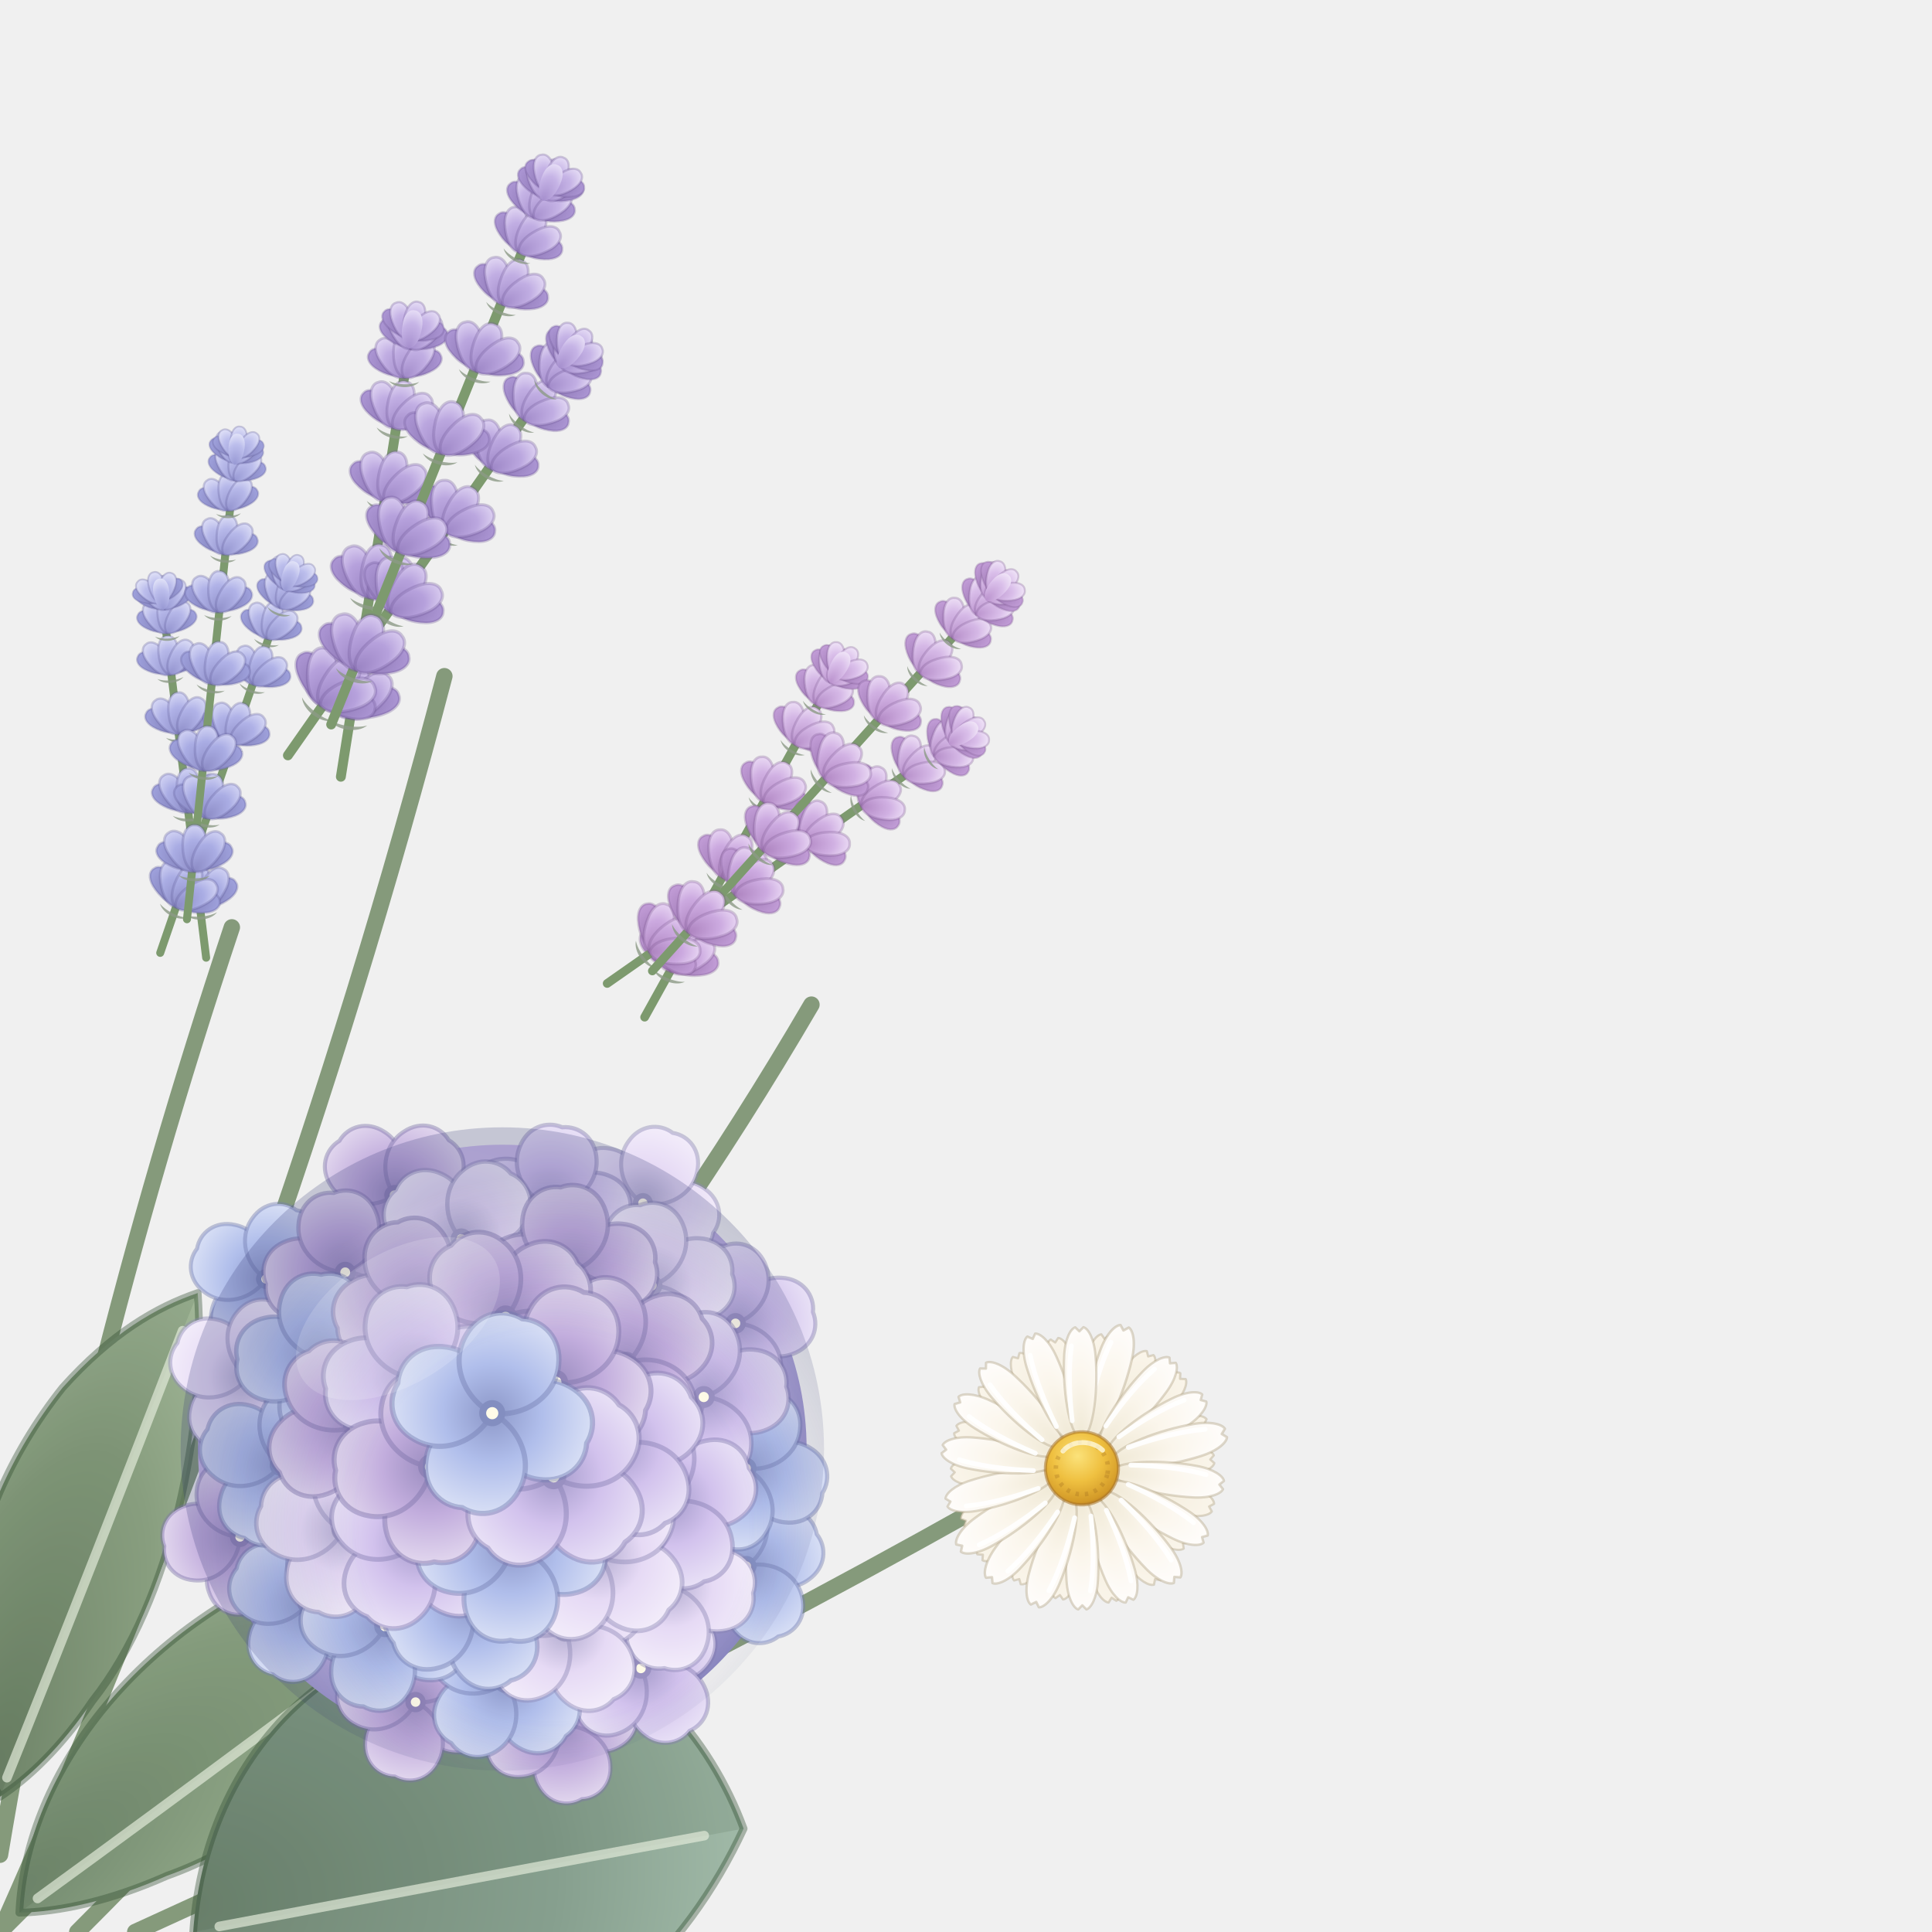
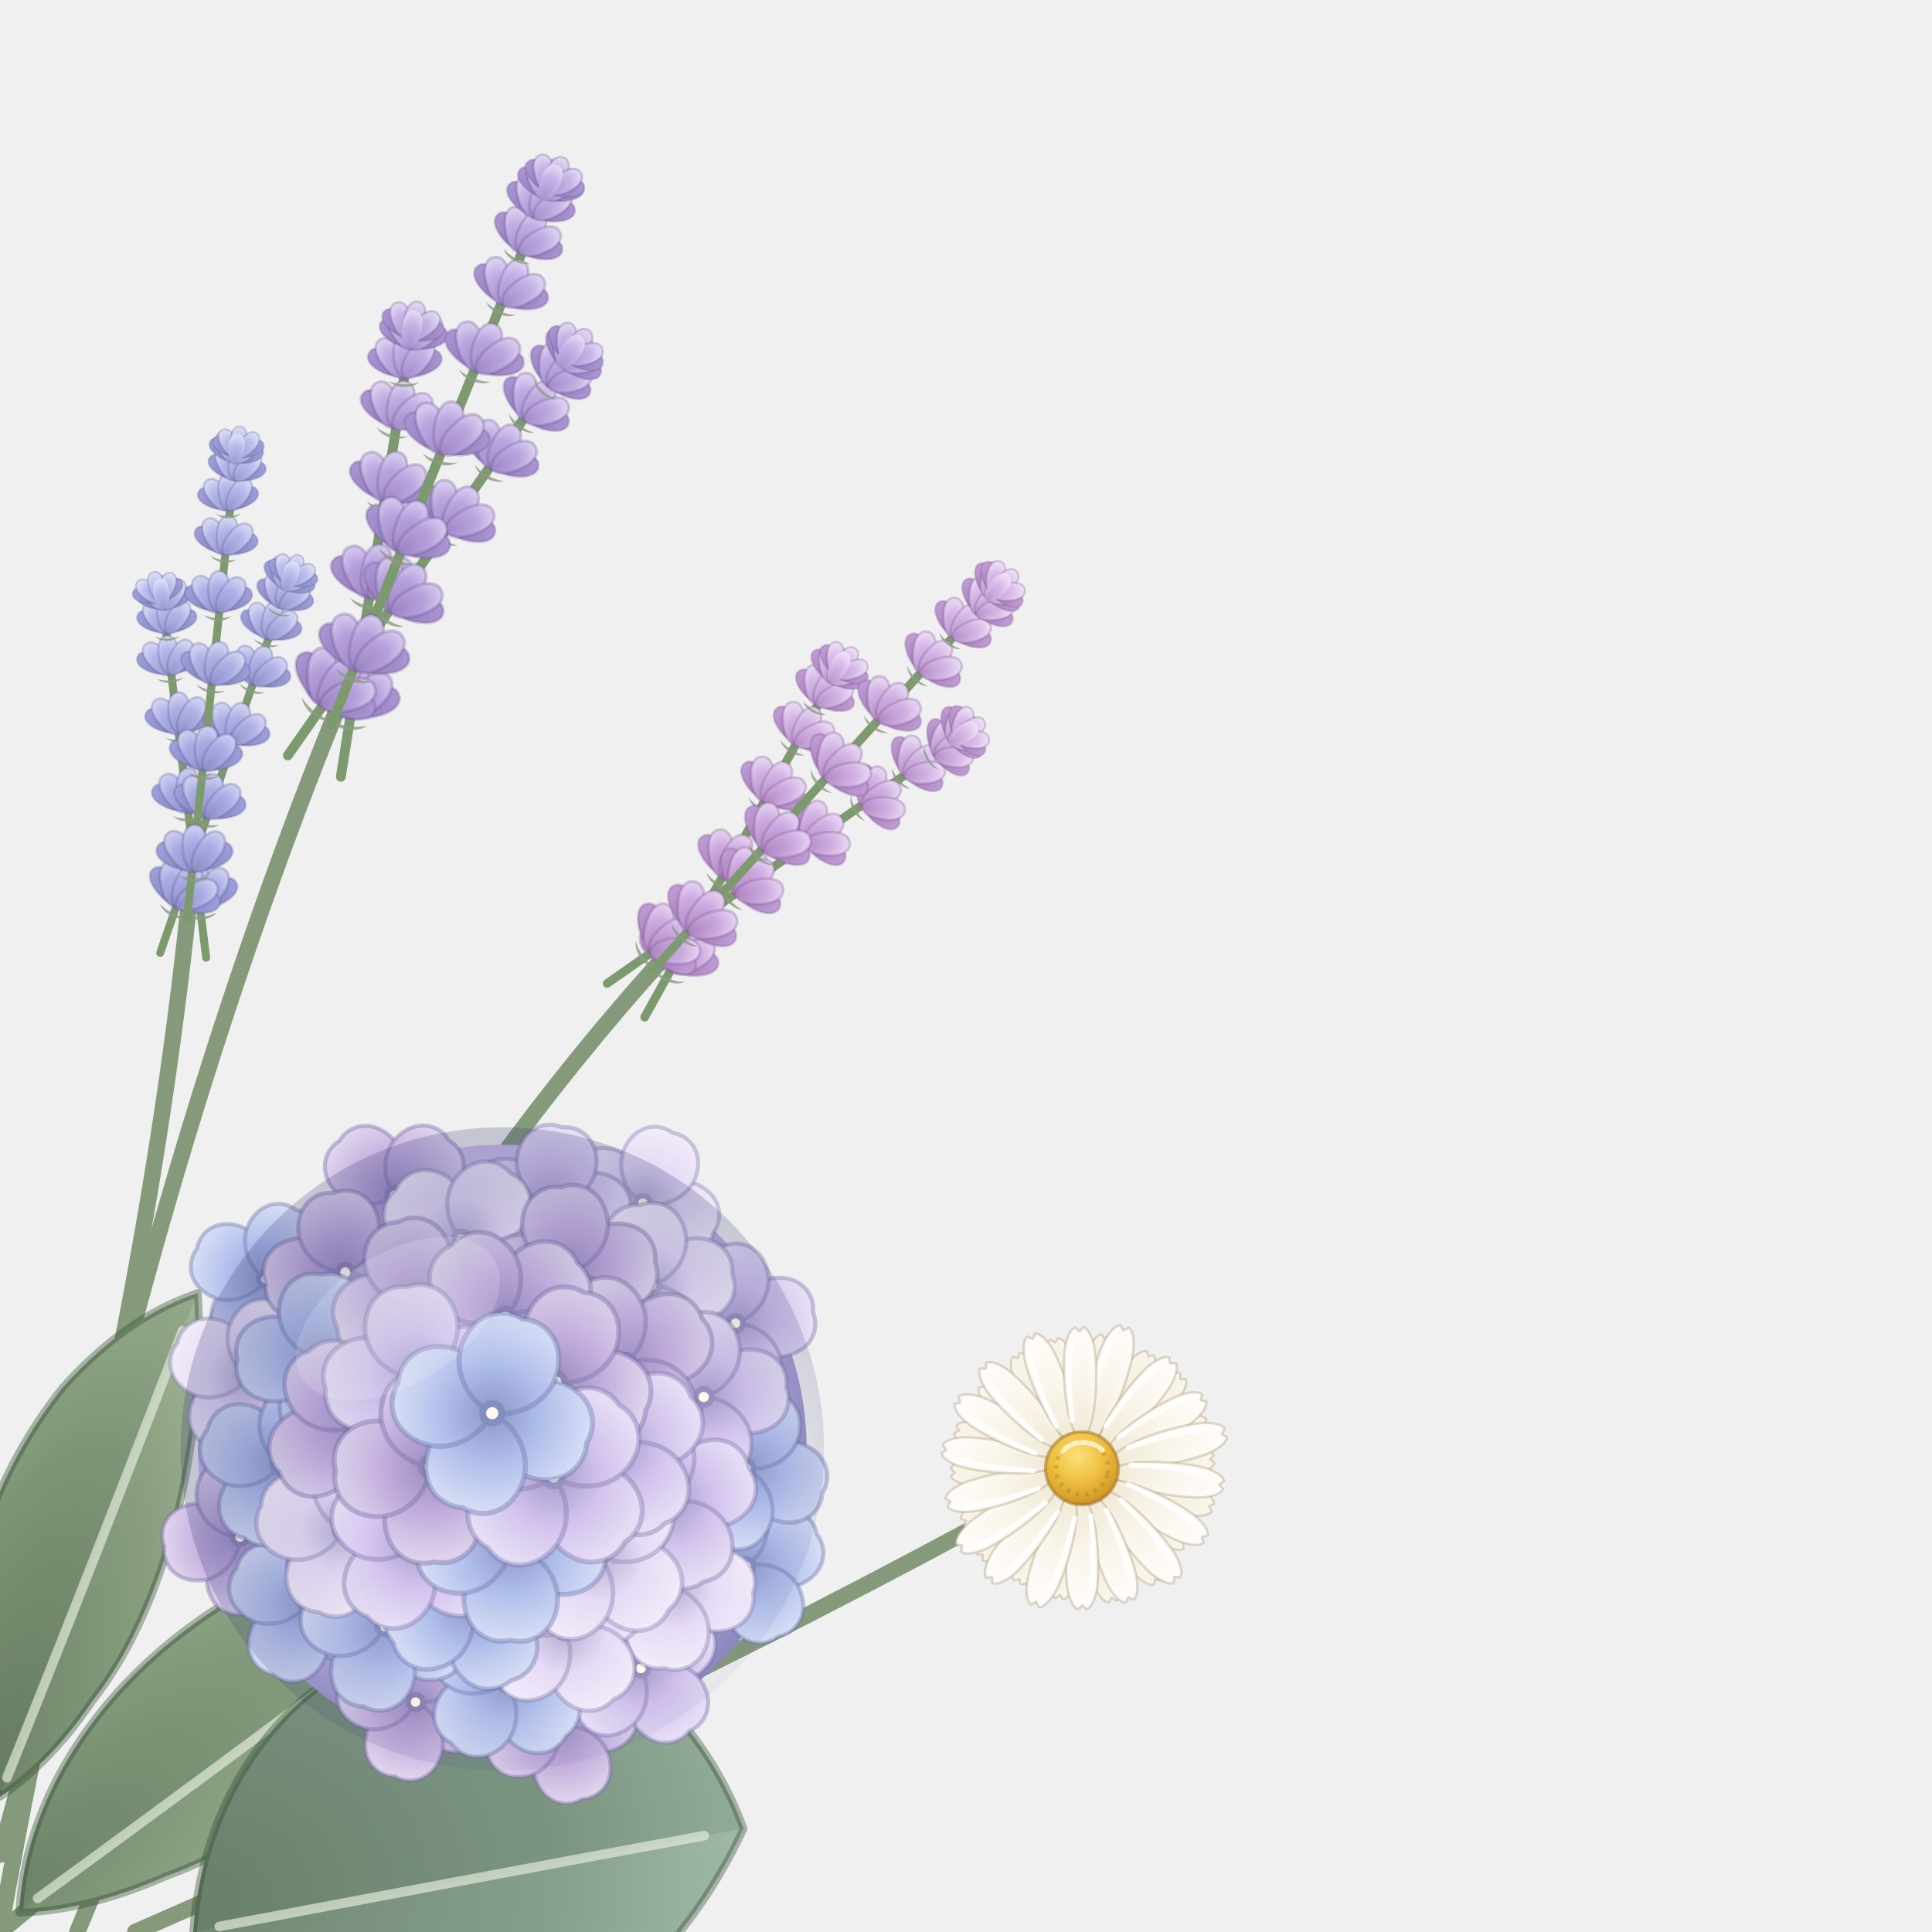
<svg xmlns="http://www.w3.org/2000/svg" viewBox="0 0 200 200" width="200" height="200">
  <defs>
    <path id="k1-leaf-lance" d="M0 0C-7-6-10-18-6-30C-4-35-1.5-38 1-40C5-31 7-18 4-9C3-5 1.5-2 0 0Z" />
    <radialGradient id="k1-leaf-1" cx="50%" cy="100%" r="110%">
      <stop offset="0" stop-color="#748b70" />
      <stop offset="0.6" stop-color="#91a888" />
      <stop offset="1" stop-color="#b2c6a7" />
    </radialGradient>
    <radialGradient id="k1-leaf-0" cx="50%" cy="100%" r="110%">
      <stop offset="0" stop-color="#6d8267" />
      <stop offset="0.6" stop-color="#889e7f" />
      <stop offset="1" stop-color="#a8bd9e" />
    </radialGradient>
    <path id="k1-leaf-broad" d="M0 0C-14-4-21-17-17-29C-14-37-6-41 1-42C9-36 16-26 14-14C12-5 6-1 0 0Z" />
    <radialGradient id="k1-leaf-2" cx="50%" cy="100%" r="110%">
      <stop offset="0" stop-color="#708672" />
      <stop offset="0.6" stop-color="#869f8e" />
      <stop offset="1" stop-color="#a8c1af" />
    </radialGradient>
    <path id="k1-lavanda-bud" d="M0 0C-1.9-0.6-2.6-3.6-2.4-6.4C-2.2-8.6-1.1-9.6 0-9.5C1.1-9.6 2.2-8.6 2.4-6.4C2.6-3.6 1.9-0.6 0 0Z" />
    <path id="k1-lavanda-calyx" d="M-3.2 0.6C-1.8 2.2 1.8 2.2 3.2 0.6C1.6 1.4-1.6 1.4-3.2 0.6Z" />
    <radialGradient id="k1-lavanda-0-0" cx="50%" cy="100%" r="110%">
      <stop offset="0" stop-color="#9982c2" />
      <stop offset="0.6" stop-color="#b6a1dc" />
      <stop offset="1" stop-color="#e2d7f5" />
    </radialGradient>
    <radialGradient id="k1-lavanda-0-1" cx="50%" cy="100%" r="110%">
      <stop offset="0" stop-color="#9d86c6" />
      <stop offset="0.6" stop-color="#bba7df" />
      <stop offset="1" stop-color="#e6ddf7" />
    </radialGradient>
    <radialGradient id="k1-lavanda-0-2" cx="50%" cy="100%" r="110%">
      <stop offset="0" stop-color="#a18ac9" />
      <stop offset="0.6" stop-color="#c1aee3" />
      <stop offset="1" stop-color="#ebe3f8" />
    </radialGradient>
    <radialGradient id="k1-lavanda-0-3" cx="50%" cy="100%" r="110%">
      <stop offset="0" stop-color="#a58ecd" />
      <stop offset="0.6" stop-color="#c6b4e6" />
      <stop offset="1" stop-color="#efe9fa" />
    </radialGradient>
    <radialGradient id="k1-lavanda-0-back" cx="50%" cy="100%" r="110%">
      <stop offset="0" stop-color="#846eac" />
      <stop offset="1" stop-color="#b09ad8" />
    </radialGradient>
    <g id="k1-lavanda-0-w0">
      <g fill="url(#k1-lavanda-0-back)" stroke="#6e5898" stroke-opacity=".3" stroke-width=".55">
        <use href="#k1-lavanda-bud" transform="rotate(-62) scale(.9)" />
        <use href="#k1-lavanda-bud" transform="rotate(62) scale(.9)" />
      </g>
      <g fill="url(#k1-lavanda-0-0)" stroke="#6e5898" stroke-opacity=".3" stroke-width=".55">
        <use href="#k1-lavanda-bud" transform="translate(0 1) rotate(-34)" />
        <use href="#k1-lavanda-bud" transform="translate(0 1) rotate(0)" />
        <use href="#k1-lavanda-bud" transform="translate(0 1) rotate(34)" />
      </g>
      <use href="#k1-lavanda-calyx" transform="translate(0 1.2)" fill="#8c9a86" fill-opacity=".8" />
    </g>
    <g id="k1-lavanda-0-w1">
      <g fill="url(#k1-lavanda-0-back)" stroke="#6e5898" stroke-opacity=".3" stroke-width=".55">
        <use href="#k1-lavanda-bud" transform="rotate(-62) scale(.9)" />
        <use href="#k1-lavanda-bud" transform="rotate(62) scale(.9)" />
      </g>
      <g fill="url(#k1-lavanda-0-1)" stroke="#6e5898" stroke-opacity=".3" stroke-width=".55">
        <use href="#k1-lavanda-bud" transform="translate(0 1) rotate(-34)" />
        <use href="#k1-lavanda-bud" transform="translate(0 1) rotate(0)" />
        <use href="#k1-lavanda-bud" transform="translate(0 1) rotate(34)" />
      </g>
      <use href="#k1-lavanda-calyx" transform="translate(0 1.2)" fill="#8c9a86" fill-opacity=".8" />
    </g>
    <g id="k1-lavanda-0-w2">
      <g fill="url(#k1-lavanda-0-back)" stroke="#6e5898" stroke-opacity=".3" stroke-width=".55">
        <use href="#k1-lavanda-bud" transform="rotate(-62) scale(.9)" />
        <use href="#k1-lavanda-bud" transform="rotate(62) scale(.9)" />
      </g>
      <g fill="url(#k1-lavanda-0-2)" stroke="#6e5898" stroke-opacity=".3" stroke-width=".55">
        <use href="#k1-lavanda-bud" transform="translate(0 1) rotate(-34)" />
        <use href="#k1-lavanda-bud" transform="translate(0 1) rotate(0)" />
        <use href="#k1-lavanda-bud" transform="translate(0 1) rotate(34)" />
      </g>
      <use href="#k1-lavanda-calyx" transform="translate(0 1.2)" fill="#8c9a86" fill-opacity=".8" />
    </g>
    <g id="k1-lavanda-0-w3">
      <g fill="url(#k1-lavanda-0-back)" stroke="#6e5898" stroke-opacity=".3" stroke-width=".55">
        <use href="#k1-lavanda-bud" transform="rotate(-62) scale(.9)" />
        <use href="#k1-lavanda-bud" transform="rotate(62) scale(.9)" />
      </g>
      <g fill="url(#k1-lavanda-0-3)" stroke="#6e5898" stroke-opacity=".3" stroke-width=".55">
        <use href="#k1-lavanda-bud" transform="translate(0 1) rotate(-34)" />
        <use href="#k1-lavanda-bud" transform="translate(0 1) rotate(0)" />
        <use href="#k1-lavanda-bud" transform="translate(0 1) rotate(34)" />
      </g>
    </g>
    <radialGradient id="k1-lavanda-2-0" cx="50%" cy="100%" r="110%">
      <stop offset="0" stop-color="#ac82be" />
      <stop offset="0.6" stop-color="#ccaae0" />
      <stop offset="1" stop-color="#efe0f8" />
    </radialGradient>
    <radialGradient id="k1-lavanda-2-1" cx="50%" cy="100%" r="110%">
      <stop offset="0" stop-color="#b187c3" />
      <stop offset="0.6" stop-color="#d1b1e3" />
      <stop offset="1" stop-color="#f1e5f9" />
    </radialGradient>
    <radialGradient id="k1-lavanda-2-2" cx="50%" cy="100%" r="110%">
      <stop offset="0" stop-color="#b58dc8" />
      <stop offset="0.6" stop-color="#d5b8e6" />
      <stop offset="1" stop-color="#f4eafa" />
    </radialGradient>
    <radialGradient id="k1-lavanda-2-3" cx="50%" cy="100%" r="110%">
      <stop offset="0" stop-color="#ba92cd" />
      <stop offset="0.6" stop-color="#dabfea" />
      <stop offset="1" stop-color="#f6effb" />
    </radialGradient>
    <radialGradient id="k1-lavanda-2-back" cx="50%" cy="100%" r="110%">
      <stop offset="0" stop-color="#936ea9" />
      <stop offset="1" stop-color="#c7a2dc" />
    </radialGradient>
    <g id="k1-lavanda-2-w0">
      <g fill="url(#k1-lavanda-2-back)" stroke="#805a94" stroke-opacity=".3" stroke-width=".55">
        <use href="#k1-lavanda-bud" transform="rotate(-62) scale(.9)" />
        <use href="#k1-lavanda-bud" transform="rotate(62) scale(.9)" />
      </g>
      <g fill="url(#k1-lavanda-2-0)" stroke="#805a94" stroke-opacity=".3" stroke-width=".55">
        <use href="#k1-lavanda-bud" transform="translate(0 1) rotate(-34)" />
        <use href="#k1-lavanda-bud" transform="translate(0 1) rotate(0)" />
        <use href="#k1-lavanda-bud" transform="translate(0 1) rotate(34)" />
      </g>
      <use href="#k1-lavanda-calyx" transform="translate(0 1.2)" fill="#8c9a86" fill-opacity=".8" />
    </g>
    <g id="k1-lavanda-2-w1">
      <g fill="url(#k1-lavanda-2-back)" stroke="#805a94" stroke-opacity=".3" stroke-width=".55">
        <use href="#k1-lavanda-bud" transform="rotate(-62) scale(.9)" />
        <use href="#k1-lavanda-bud" transform="rotate(62) scale(.9)" />
      </g>
      <g fill="url(#k1-lavanda-2-1)" stroke="#805a94" stroke-opacity=".3" stroke-width=".55">
        <use href="#k1-lavanda-bud" transform="translate(0 1) rotate(-34)" />
        <use href="#k1-lavanda-bud" transform="translate(0 1) rotate(0)" />
        <use href="#k1-lavanda-bud" transform="translate(0 1) rotate(34)" />
      </g>
      <use href="#k1-lavanda-calyx" transform="translate(0 1.2)" fill="#8c9a86" fill-opacity=".8" />
    </g>
    <g id="k1-lavanda-2-w2">
      <g fill="url(#k1-lavanda-2-back)" stroke="#805a94" stroke-opacity=".3" stroke-width=".55">
        <use href="#k1-lavanda-bud" transform="rotate(-62) scale(.9)" />
        <use href="#k1-lavanda-bud" transform="rotate(62) scale(.9)" />
      </g>
      <g fill="url(#k1-lavanda-2-2)" stroke="#805a94" stroke-opacity=".3" stroke-width=".55">
        <use href="#k1-lavanda-bud" transform="translate(0 1) rotate(-34)" />
        <use href="#k1-lavanda-bud" transform="translate(0 1) rotate(0)" />
        <use href="#k1-lavanda-bud" transform="translate(0 1) rotate(34)" />
      </g>
      <use href="#k1-lavanda-calyx" transform="translate(0 1.2)" fill="#8c9a86" fill-opacity=".8" />
    </g>
    <g id="k1-lavanda-2-w3">
      <g fill="url(#k1-lavanda-2-back)" stroke="#805a94" stroke-opacity=".3" stroke-width=".55">
        <use href="#k1-lavanda-bud" transform="rotate(-62) scale(.9)" />
        <use href="#k1-lavanda-bud" transform="rotate(62) scale(.9)" />
      </g>
      <g fill="url(#k1-lavanda-2-3)" stroke="#805a94" stroke-opacity=".3" stroke-width=".55">
        <use href="#k1-lavanda-bud" transform="translate(0 1) rotate(-34)" />
        <use href="#k1-lavanda-bud" transform="translate(0 1) rotate(0)" />
        <use href="#k1-lavanda-bud" transform="translate(0 1) rotate(34)" />
      </g>
    </g>
    <radialGradient id="k1-lavanda-1-0" cx="50%" cy="100%" r="110%">
      <stop offset="0" stop-color="#8b8ac4" />
      <stop offset="0.6" stop-color="#aaade4" />
      <stop offset="1" stop-color="#dcddf8" />
    </radialGradient>
    <radialGradient id="k1-lavanda-1-1" cx="50%" cy="100%" r="110%">
      <stop offset="0" stop-color="#8f8fc9" />
      <stop offset="0.6" stop-color="#b0b2e7" />
      <stop offset="1" stop-color="#e1e3f9" />
    </radialGradient>
    <radialGradient id="k1-lavanda-1-2" cx="50%" cy="100%" r="110%">
      <stop offset="0" stop-color="#9393ce" />
      <stop offset="0.6" stop-color="#b6b8e9" />
      <stop offset="1" stop-color="#e7e8fa" />
    </radialGradient>
    <radialGradient id="k1-lavanda-1-3" cx="50%" cy="100%" r="110%">
      <stop offset="0" stop-color="#9798d3" />
      <stop offset="0.6" stop-color="#bcbeec" />
      <stop offset="1" stop-color="#ecedfb" />
    </radialGradient>
    <radialGradient id="k1-lavanda-1-back" cx="50%" cy="100%" r="110%">
      <stop offset="0" stop-color="#7875ae" />
      <stop offset="1" stop-color="#a3a6e1" />
    </radialGradient>
    <g id="k1-lavanda-1-w0">
      <g fill="url(#k1-lavanda-1-back)" stroke="#616099" stroke-opacity=".3" stroke-width=".55">
        <use href="#k1-lavanda-bud" transform="rotate(-62) scale(.9)" />
        <use href="#k1-lavanda-bud" transform="rotate(62) scale(.9)" />
      </g>
      <g fill="url(#k1-lavanda-1-0)" stroke="#616099" stroke-opacity=".3" stroke-width=".55">
        <use href="#k1-lavanda-bud" transform="translate(0 1) rotate(-34)" />
        <use href="#k1-lavanda-bud" transform="translate(0 1) rotate(0)" />
        <use href="#k1-lavanda-bud" transform="translate(0 1) rotate(34)" />
      </g>
      <use href="#k1-lavanda-calyx" transform="translate(0 1.2)" fill="#8c9a86" fill-opacity=".8" />
    </g>
    <g id="k1-lavanda-1-w1">
      <g fill="url(#k1-lavanda-1-back)" stroke="#616099" stroke-opacity=".3" stroke-width=".55">
        <use href="#k1-lavanda-bud" transform="rotate(-62) scale(.9)" />
        <use href="#k1-lavanda-bud" transform="rotate(62) scale(.9)" />
      </g>
      <g fill="url(#k1-lavanda-1-1)" stroke="#616099" stroke-opacity=".3" stroke-width=".55">
        <use href="#k1-lavanda-bud" transform="translate(0 1) rotate(-34)" />
        <use href="#k1-lavanda-bud" transform="translate(0 1) rotate(0)" />
        <use href="#k1-lavanda-bud" transform="translate(0 1) rotate(34)" />
      </g>
      <use href="#k1-lavanda-calyx" transform="translate(0 1.2)" fill="#8c9a86" fill-opacity=".8" />
    </g>
    <g id="k1-lavanda-1-w2">
      <g fill="url(#k1-lavanda-1-back)" stroke="#616099" stroke-opacity=".3" stroke-width=".55">
        <use href="#k1-lavanda-bud" transform="rotate(-62) scale(.9)" />
        <use href="#k1-lavanda-bud" transform="rotate(62) scale(.9)" />
      </g>
      <g fill="url(#k1-lavanda-1-2)" stroke="#616099" stroke-opacity=".3" stroke-width=".55">
        <use href="#k1-lavanda-bud" transform="translate(0 1) rotate(-34)" />
        <use href="#k1-lavanda-bud" transform="translate(0 1) rotate(0)" />
        <use href="#k1-lavanda-bud" transform="translate(0 1) rotate(34)" />
      </g>
      <use href="#k1-lavanda-calyx" transform="translate(0 1.2)" fill="#8c9a86" fill-opacity=".8" />
    </g>
    <g id="k1-lavanda-1-w3">
      <g fill="url(#k1-lavanda-1-back)" stroke="#616099" stroke-opacity=".3" stroke-width=".55">
        <use href="#k1-lavanda-bud" transform="rotate(-62) scale(.9)" />
        <use href="#k1-lavanda-bud" transform="rotate(62) scale(.9)" />
      </g>
      <g fill="url(#k1-lavanda-1-3)" stroke="#616099" stroke-opacity=".3" stroke-width=".55">
        <use href="#k1-lavanda-bud" transform="translate(0 1) rotate(-34)" />
        <use href="#k1-lavanda-bud" transform="translate(0 1) rotate(0)" />
        <use href="#k1-lavanda-bud" transform="translate(0 1) rotate(34)" />
      </g>
    </g>
    <path id="k1-hortensia-petal" d="M0 0C-3.6-0.6-6.4-4-5.6-7.6C-5-10.6-2.4-12 0-11.4C2.4-12 5-10.6 5.6-7.6C6.4-4 3.6-0.6 0 0Z" />
    <radialGradient id="k1-hortensia-2-0-g" cx="50%" cy="100%" r="110%">
      <stop offset="0" stop-color="#9a8cbf" />
      <stop offset="0.45" stop-color="#c2addd" />
      <stop offset="1" stop-color="#e7def1" />
    </radialGradient>
    <g id="k1-hortensia-2-0">
      <use href="#k1-hortensia-petal" transform="rotate(45)" fill="url(#k1-hortensia-2-0-g)" stroke="#7971a7" stroke-opacity=".42" stroke-width=".6" />
      <use href="#k1-hortensia-petal" transform="rotate(135)" fill="url(#k1-hortensia-2-0-g)" stroke="#7971a7" stroke-opacity=".42" stroke-width=".6" />
      <use href="#k1-hortensia-petal" transform="rotate(225)" fill="url(#k1-hortensia-2-0-g)" stroke="#7971a7" stroke-opacity=".42" stroke-width=".6" />
      <use href="#k1-hortensia-petal" transform="rotate(315)" fill="url(#k1-hortensia-2-0-g)" stroke="#7971a7" stroke-opacity=".42" stroke-width=".6" />
      <circle r="1.5" fill="#8f83b7" />
      <circle r=".7" fill="#fffbe8" />
    </g>
    <radialGradient id="k1-hortensia-2-1-g" cx="50%" cy="100%" r="110%">
      <stop offset="0" stop-color="#a59bcb" />
      <stop offset="0.45" stop-color="#d2c2ed" />
      <stop offset="1" stop-color="#ede7f8" />
    </radialGradient>
    <g id="k1-hortensia-2-1">
      <use href="#k1-hortensia-petal" transform="rotate(45)" fill="url(#k1-hortensia-2-1-g)" stroke="#817baf" stroke-opacity=".42" stroke-width=".6" />
      <use href="#k1-hortensia-petal" transform="rotate(135)" fill="url(#k1-hortensia-2-1-g)" stroke="#817baf" stroke-opacity=".42" stroke-width=".6" />
      <use href="#k1-hortensia-petal" transform="rotate(225)" fill="url(#k1-hortensia-2-1-g)" stroke="#817baf" stroke-opacity=".42" stroke-width=".6" />
      <use href="#k1-hortensia-petal" transform="rotate(315)" fill="url(#k1-hortensia-2-1-g)" stroke="#817baf" stroke-opacity=".42" stroke-width=".6" />
      <circle r="1.5" fill="#9990c1" />
      <circle r=".7" fill="#fffbe8" />
    </g>
    <radialGradient id="k1-hortensia-2-2-g" cx="50%" cy="100%" r="110%">
      <stop offset="0" stop-color="#8d98c9" />
      <stop offset="0.45" stop-color="#b0beeb" />
      <stop offset="1" stop-color="#dfe5f7" />
    </radialGradient>
    <g id="k1-hortensia-2-2">
      <use href="#k1-hortensia-petal" transform="rotate(45)" fill="url(#k1-hortensia-2-2-g)" stroke="#7079ae" stroke-opacity=".42" stroke-width=".6" />
      <use href="#k1-hortensia-petal" transform="rotate(135)" fill="url(#k1-hortensia-2-2-g)" stroke="#7079ae" stroke-opacity=".42" stroke-width=".6" />
      <use href="#k1-hortensia-petal" transform="rotate(225)" fill="url(#k1-hortensia-2-2-g)" stroke="#7079ae" stroke-opacity=".42" stroke-width=".6" />
      <use href="#k1-hortensia-petal" transform="rotate(315)" fill="url(#k1-hortensia-2-2-g)" stroke="#7079ae" stroke-opacity=".42" stroke-width=".6" />
      <circle r="1.5" fill="#838ec0" />
      <circle r=".7" fill="#fffbe8" />
    </g>
    <radialGradient id="k1-hortensia-2-3-g" cx="50%" cy="100%" r="110%">
      <stop offset="0" stop-color="#b3acd0" />
      <stop offset="0.45" stop-color="#e6daf5" />
      <stop offset="1" stop-color="#f5f0fb" />
    </radialGradient>
    <g id="k1-hortensia-2-3">
      <use href="#k1-hortensia-petal" transform="rotate(45)" fill="url(#k1-hortensia-2-3-g)" stroke="#8b87b3" stroke-opacity=".42" stroke-width=".6" />
      <use href="#k1-hortensia-petal" transform="rotate(135)" fill="url(#k1-hortensia-2-3-g)" stroke="#8b87b3" stroke-opacity=".42" stroke-width=".6" />
      <use href="#k1-hortensia-petal" transform="rotate(225)" fill="url(#k1-hortensia-2-3-g)" stroke="#8b87b3" stroke-opacity=".42" stroke-width=".6" />
      <use href="#k1-hortensia-petal" transform="rotate(315)" fill="url(#k1-hortensia-2-3-g)" stroke="#8b87b3" stroke-opacity=".42" stroke-width=".6" />
      <circle r="1.5" fill="#a6a0c6" />
      <circle r=".7" fill="#fffbe8" />
    </g>
    <radialGradient id="k1-hortensia-dome-2" cx="38%" cy="32%" r="72%">
      <stop offset="0" stop-color="#d8ccee" />
      <stop offset="0.6" stop-color="#cbbbe8" />
      <stop offset="1" stop-color="#8b88c0" />
    </radialGradient>
    <radialGradient id="k1-hortensia-shade" cx="58%" cy="62%" r="55%">
      <stop offset="0.55" stop-color="#2f3470" stop-opacity="0" />
      <stop offset="1" stop-color="#2f3470" stop-opacity="0.22" />
    </radialGradient>
    <path id="k1-margarita-petal" d="M0-8C-4-11-5.2-24-4.6-33C-4.3-38-2.6-41-1.2-41.4L0-40.2L1.2-41.4C2.6-41 4.3-38 4.6-33C5.2-24 4-11 0-8Z" />
    <radialGradient id="k1-margarita-0-gb" cx="50%" cy="100%" r="110%">
      <stop offset="0" stop-color="#eae2c9" />
      <stop offset="0.5" stop-color="#f5efe0" />
      <stop offset="1" stop-color="#fbf6ec" />
    </radialGradient>
    <g id="k1-margarita-0-back">
      <use href="#k1-margarita-petal" fill="url(#k1-margarita-0-gb)" stroke="#b8ab8e" stroke-opacity="0.45" stroke-width="0.7" stroke-linejoin="round" />
    </g>
    <radialGradient id="k1-margarita-0-gf" cx="50%" cy="100%" r="110%">
      <stop offset="0" stop-color="#efe8d4" />
      <stop offset="0.5" stop-color="#fbf6ec" />
      <stop offset="1" stop-color="#fffefe" />
    </radialGradient>
    <g id="k1-margarita-0-front">
      <use href="#k1-margarita-petal" fill="url(#k1-margarita-0-gf)" stroke="#b8ab8e" stroke-opacity="0.45" stroke-width="0.7" stroke-linejoin="round" />
      <path d="M-2.6-14C-3.4-22-3.4-30-2.4-36" fill="none" stroke="#fff" stroke-opacity="0.9" stroke-width="1.4" stroke-linecap="round" />
    </g>
    <radialGradient id="k1-margarita-core" cx="40%" cy="35%" r="70%">
      <stop offset="0" stop-color="#fbe27a" />
      <stop offset="0.5" stop-color="#efc040" />
      <stop offset="0.9" stop-color="#d39a28" />
      <stop offset="1" stop-color="#b97d22" />
    </radialGradient>
  </defs>
-   <path d="M0 200Q29 135 46 70" fill="none" stroke="#859a7b" stroke-width="1.7" stroke-linecap="round" />
-   <path d="M8 200Q56 152 84 104" fill="none" stroke="#859a7b" stroke-width="1.7" stroke-linecap="round" />
-   <path d="M0 192Q8 144 24 96" fill="none" stroke="#859a7b" stroke-width="1.7" stroke-linecap="round" />
-   <path d="M14 200Q69 175 112 150" fill="none" stroke="#859a7b" stroke-width="1.7" stroke-linecap="round" />
-   <path d="M0 200Q30 170 60 140" fill="none" stroke="#859a7b" stroke-width="1.7" stroke-linecap="round" />
+   <path d="M0 200Q12.7 128.4 34.8 73.7" fill="none" stroke="#859a7b" stroke-width="1.7" stroke-linecap="round" />
+   <path d="M8 200Q33.1 138.8 68.3 99.6" fill="none" stroke="#859a7b" stroke-width="1.7" stroke-linecap="round" />
+   <path d="M0 192Q14.8 138.8 19.5 94.1" fill="none" stroke="#859a7b" stroke-width="1.7" stroke-linecap="round" />
+   <path d="M14 200Q69 176 112 152" fill="none" stroke="#859a7b" stroke-width="1.7" stroke-linecap="round" />
+   <path d="M0 200Q26 178.6 52 157.2" fill="none" stroke="#859a7b" stroke-width="1.7" stroke-linecap="round" />
  <g transform="translate(2 198) rotate(52) scale(1.6)">
    <use href="#k1-leaf-lance" fill="url(#k1-leaf-1)" stroke="#2f4a2e" stroke-opacity=".38" stroke-width="0.5" stroke-linejoin="round" />
    <path d="M0 0C-7-6-10-18-6-30C-4-35-1.5-38 1-40C0.5-27 0.3-13 0 0Z" fill="#2f4a2e" fill-opacity=".12" />
    <path d="M0-1.5C0.4-13 0.7-26 0.9-37" fill="none" stroke="#e1ead9" stroke-opacity=".7" stroke-width="0.63" stroke-linecap="round" />
  </g>
  <g transform="translate(0 186) rotate(20) scale(1.4)">
    <use href="#k1-leaf-lance" fill="url(#k1-leaf-0)" stroke="#2f4a2e" stroke-opacity=".38" stroke-width="0.57" stroke-linejoin="round" />
    <path d="M0 0C-7-6-10-18-6-30C-4-35-1.5-38 1-40C0.5-27 0.3-13 0 0Z" fill="#2f4a2e" fill-opacity=".12" />
    <path d="M0-1.5C0.4-13 0.7-26 0.9-37" fill="none" stroke="#e1ead9" stroke-opacity=".7" stroke-width="0.71" stroke-linecap="round" />
  </g>
  <g transform="translate(20 200) rotate(78) scale(1.38)">
    <use href="#k1-leaf-broad" fill="url(#k1-leaf-2)" stroke="#2f4a2e" stroke-opacity=".38" stroke-width="0.58" stroke-linejoin="round" />
    <path d="M0 0C-14-4-21-17-17-29C-14-37-6-41 1-42C0.6-28 0.3-14 0 0Z" fill="#2f4a2e" fill-opacity=".12" />
    <path d="M0-2C0.3-15 0.6-28 0.9-39" fill="none" stroke="#e1ead9" stroke-opacity=".7" stroke-width="0.72" stroke-linecap="round" />
  </g>
-   <g transform="translate(40 168) rotate(30) scale(1)">
+   <g transform="translate(39.5 167.5) rotate(30) scale(1)">
    <use href="#k1-leaf-lance" fill="url(#k1-leaf-1)" stroke="#2f4a2e" stroke-opacity=".38" stroke-width="0.8" stroke-linejoin="round" />
    <path d="M0 0C-7-6-10-18-6-30C-4-35-1.5-38 1-40C0.5-27 0.3-13 0 0Z" fill="#2f4a2e" fill-opacity=".12" />
    <path d="M0-1.5C0.4-13 0.7-26 0.9-37" fill="none" stroke="#e1ead9" stroke-opacity=".7" stroke-width="1" stroke-linecap="round" />
  </g>
  <g transform="translate(46 46) rotate(22) scale(0.68)">
    <g transform="translate(-6 8) rotate(-13)">
      <path d="M0 46L0 -22" stroke="#7d9a6e" stroke-width="1.5" stroke-linecap="round" />
      <use href="#k1-lavanda-0-w0" transform="translate(-0.2 36) rotate(0.04) scale(0.92)" />
      <use href="#k1-lavanda-0-w0" transform="translate(0.03 17.55) rotate(4.78) scale(0.87)" />
      <use href="#k1-lavanda-0-w1" transform="translate(0.11 2.75) rotate(6.83) scale(0.82)" />
      <use href="#k1-lavanda-0-w2" transform="translate(-0.33 -8.47) rotate(6.75) scale(0.77)" />
      <use href="#k1-lavanda-0-w2" transform="translate(-0.07 -16.23) rotate(-7.35) scale(0.72)" />
      <use href="#k1-lavanda-0-w3" transform="translate(0.32 -20.65) rotate(0.26) scale(0.67)" />
      <use href="#k1-lavanda-0-w3" transform="translate(-0.17 -22) rotate(6.3) scale(0.62)" />
      <use href="#k1-lavanda-bud" transform="translate(0 -20) scale(0.62)" fill="url(#k1-lavanda-0-3)" />
    </g>
    <g transform="translate(6 8) rotate(13)">
      <path d="M0 46L0 -28" stroke="#7d9a6e" stroke-width="1.5" stroke-linecap="round" />
      <use href="#k1-lavanda-0-w0" transform="translate(-0.3 36) rotate(2.54) scale(0.92)" />
      <use href="#k1-lavanda-0-w0" transform="translate(0.3 18.3) rotate(-1.93) scale(0.88)" />
      <use href="#k1-lavanda-0-w1" transform="translate(0.12 3.57) rotate(-2.31) scale(0.83)" />
      <use href="#k1-lavanda-0-w1" transform="translate(0.3 -8.24) rotate(-5.82) scale(0.79)" />
      <use href="#k1-lavanda-0-w2" transform="translate(0.17 -17.2) rotate(1.82) scale(0.75)" />
      <use href="#k1-lavanda-0-w2" transform="translate(0.33 -23.39) rotate(5.35) scale(0.71)" />
      <use href="#k1-lavanda-0-w3" transform="translate(0.37 -26.92) rotate(6.12) scale(0.66)" />
      <use href="#k1-lavanda-0-w3" transform="translate(0.27 -28) rotate(1.87) scale(0.62)" />
      <use href="#k1-lavanda-bud" transform="translate(0 -26) scale(0.62)" fill="url(#k1-lavanda-0-3)" />
    </g>
    <path d="M0 46L0 -42" stroke="#7d9a6e" stroke-width="1.5" stroke-linecap="round" />
    <use href="#k1-lavanda-0-w0" transform="translate(0.33 36) rotate(-2.52) scale(0.92)" />
    <use href="#k1-lavanda-0-w0" transform="translate(-0.38 16.93) rotate(3.21) scale(0.88)" />
    <use href="#k1-lavanda-0-w1" transform="translate(-0.03 0.63) rotate(-7.65) scale(0.85)" />
    <use href="#k1-lavanda-0-w1" transform="translate(0.34 -12.93) rotate(-0.64) scale(0.81)" />
    <use href="#k1-lavanda-0-w2" transform="translate(0.29 -23.81) rotate(1.51) scale(0.77)" />
    <use href="#k1-lavanda-0-w2" transform="translate(-0.34 -32.06) rotate(7.2) scale(0.73)" />
    <use href="#k1-lavanda-0-w3" transform="translate(-0.27 -37.76) rotate(-0.44) scale(0.7)" />
    <use href="#k1-lavanda-0-w3" transform="translate(0.27 -41.01) rotate(-5.94) scale(0.66)" />
    <use href="#k1-lavanda-0-w3" transform="translate(0.28 -42) rotate(2.51) scale(0.62)" />
    <use href="#k1-lavanda-bud" transform="translate(0 -40) scale(0.62)" fill="url(#k1-lavanda-0-3)" />
  </g>
  <g transform="translate(86 80) rotate(42) scale(0.6)">
    <g transform="translate(-6 8) rotate(-13)">
      <path d="M0 46L0 -22" stroke="#7d9a6e" stroke-width="1.5" stroke-linecap="round" />
      <use href="#k1-lavanda-2-w0" transform="translate(0 36) rotate(-6.94) scale(0.92)" />
      <use href="#k1-lavanda-2-w0" transform="translate(0.1 17.55) rotate(1.87) scale(0.87)" />
      <use href="#k1-lavanda-2-w1" transform="translate(-0.01 2.75) rotate(2.65) scale(0.82)" />
      <use href="#k1-lavanda-2-w2" transform="translate(-0.14 -8.47) rotate(2.82) scale(0.77)" />
      <use href="#k1-lavanda-2-w2" transform="translate(-0.24 -16.23) rotate(1.47) scale(0.72)" />
      <use href="#k1-lavanda-2-w3" transform="translate(-0.06 -20.65) rotate(2.75) scale(0.67)" />
      <use href="#k1-lavanda-2-w3" transform="translate(0.31 -22) rotate(6.69) scale(0.62)" />
      <use href="#k1-lavanda-bud" transform="translate(0 -20) scale(0.62)" fill="url(#k1-lavanda-2-3)" />
    </g>
    <g transform="translate(6 8) rotate(13)">
      <path d="M0 46L0 -28" stroke="#7d9a6e" stroke-width="1.5" stroke-linecap="round" />
      <use href="#k1-lavanda-2-w0" transform="translate(-0.28 36) rotate(-0.97) scale(0.92)" />
      <use href="#k1-lavanda-2-w0" transform="translate(0.01 18.3) rotate(-6.09) scale(0.88)" />
      <use href="#k1-lavanda-2-w1" transform="translate(-0.22 3.57) rotate(0.38) scale(0.83)" />
      <use href="#k1-lavanda-2-w1" transform="translate(0.21 -8.24) rotate(6.21) scale(0.79)" />
      <use href="#k1-lavanda-2-w2" transform="translate(-0.04 -17.2) rotate(-7.27) scale(0.75)" />
      <use href="#k1-lavanda-2-w2" transform="translate(0.29 -23.39) rotate(3.12) scale(0.71)" />
      <use href="#k1-lavanda-2-w3" transform="translate(-0.34 -26.92) rotate(-0.42) scale(0.66)" />
      <use href="#k1-lavanda-2-w3" transform="translate(-0.15 -28) rotate(3.61) scale(0.62)" />
      <use href="#k1-lavanda-bud" transform="translate(0 -26) scale(0.62)" fill="url(#k1-lavanda-2-3)" />
    </g>
    <path d="M0 46L0 -42" stroke="#7d9a6e" stroke-width="1.5" stroke-linecap="round" />
    <use href="#k1-lavanda-2-w0" transform="translate(0.02 36) rotate(-1.29) scale(0.92)" />
    <use href="#k1-lavanda-2-w0" transform="translate(0.4 16.93) rotate(-0.84) scale(0.88)" />
    <use href="#k1-lavanda-2-w1" transform="translate(-0.09 0.63) rotate(6.06) scale(0.85)" />
    <use href="#k1-lavanda-2-w1" transform="translate(0.01 -12.93) rotate(-6.47) scale(0.81)" />
    <use href="#k1-lavanda-2-w2" transform="translate(0 -23.81) rotate(1.98) scale(0.77)" />
    <use href="#k1-lavanda-2-w2" transform="translate(-0.02 -32.06) rotate(-4.79) scale(0.73)" />
    <use href="#k1-lavanda-2-w3" transform="translate(0.39 -37.76) rotate(0.71) scale(0.7)" />
    <use href="#k1-lavanda-2-w3" transform="translate(-0.28 -41.01) rotate(6.08) scale(0.66)" />
    <use href="#k1-lavanda-2-w3" transform="translate(-0.01 -42) rotate(6.61) scale(0.62)" />
    <use href="#k1-lavanda-bud" transform="translate(0 -40) scale(0.62)" fill="url(#k1-lavanda-2-3)" />
  </g>
  <g transform="translate(22 70) rotate(6) scale(0.55)">
    <g transform="translate(-6 8) rotate(-13)">
      <path d="M0 46L0 -22" stroke="#7d9a6e" stroke-width="1.5" stroke-linecap="round" />
      <use href="#k1-lavanda-1-w0" transform="translate(0.19 36) rotate(1.83) scale(0.92)" />
      <use href="#k1-lavanda-1-w0" transform="translate(-0.01 17.55) rotate(7.86) scale(0.87)" />
      <use href="#k1-lavanda-1-w1" transform="translate(0.28 2.75) rotate(4.95) scale(0.82)" />
      <use href="#k1-lavanda-1-w2" transform="translate(-0.2 -8.47) rotate(2.5) scale(0.77)" />
      <use href="#k1-lavanda-1-w2" transform="translate(0.24 -16.23) rotate(5.53) scale(0.72)" />
      <use href="#k1-lavanda-1-w3" transform="translate(0.33 -20.65) rotate(3.48) scale(0.67)" />
      <use href="#k1-lavanda-1-w3" transform="translate(-0.37 -22) rotate(-7.06) scale(0.62)" />
      <use href="#k1-lavanda-bud" transform="translate(0 -20) scale(0.62)" fill="url(#k1-lavanda-1-3)" />
    </g>
    <g transform="translate(6 8) rotate(13)">
      <path d="M0 46L0 -28" stroke="#7d9a6e" stroke-width="1.5" stroke-linecap="round" />
      <use href="#k1-lavanda-1-w0" transform="translate(0.09 36) rotate(7.56) scale(0.92)" />
      <use href="#k1-lavanda-1-w0" transform="translate(-0.27 18.3) rotate(-7) scale(0.88)" />
      <use href="#k1-lavanda-1-w1" transform="translate(-0.29 3.57) rotate(-1.25) scale(0.83)" />
      <use href="#k1-lavanda-1-w1" transform="translate(0.14 -8.24) rotate(0) scale(0.79)" />
      <use href="#k1-lavanda-1-w2" transform="translate(-0.26 -17.2) rotate(-5.07) scale(0.75)" />
      <use href="#k1-lavanda-1-w2" transform="translate(0.19 -23.39) rotate(0.49) scale(0.71)" />
      <use href="#k1-lavanda-1-w3" transform="translate(-0.32 -26.92) rotate(6.66) scale(0.66)" />
      <use href="#k1-lavanda-1-w3" transform="translate(0.25 -28) rotate(1.82) scale(0.62)" />
      <use href="#k1-lavanda-bud" transform="translate(0 -26) scale(0.62)" fill="url(#k1-lavanda-1-3)" />
    </g>
    <path d="M0 46L0 -42" stroke="#7d9a6e" stroke-width="1.5" stroke-linecap="round" />
    <use href="#k1-lavanda-1-w0" transform="translate(0.35 36) rotate(-5.48) scale(0.92)" />
    <use href="#k1-lavanda-1-w0" transform="translate(0.25 16.93) rotate(-0.07) scale(0.88)" />
    <use href="#k1-lavanda-1-w1" transform="translate(0.05 0.63) rotate(6.55) scale(0.85)" />
    <use href="#k1-lavanda-1-w1" transform="translate(-0.3 -12.93) rotate(-4) scale(0.81)" />
    <use href="#k1-lavanda-1-w2" transform="translate(-0.29 -23.81) rotate(2.74) scale(0.77)" />
    <use href="#k1-lavanda-1-w2" transform="translate(-0.38 -32.06) rotate(-7.41) scale(0.73)" />
    <use href="#k1-lavanda-1-w3" transform="translate(0.32 -37.76) rotate(3.45) scale(0.7)" />
    <use href="#k1-lavanda-1-w3" transform="translate(-0.2 -41.01) rotate(4.84) scale(0.66)" />
    <use href="#k1-lavanda-1-w3" transform="translate(0.27 -42) rotate(-0.3) scale(0.62)" />
    <use href="#k1-lavanda-bud" transform="translate(0 -40) scale(0.62)" fill="url(#k1-lavanda-1-3)" />
  </g>
  <g transform="translate(52 150) rotate(0) scale(0.9)">
    <circle r="35" fill="url(#k1-hortensia-dome-2)" />
    <use href="#k1-hortensia-2-2" transform="translate(-27.19 -19.55) rotate(68.86) scale(0.76)" />
    <use href="#k1-hortensia-2-0" transform="translate(6.6 31.88) rotate(28.12) scale(0.77)" />
    <use href="#k1-hortensia-2-3" transform="translate(16.17 -28.28) rotate(68.01) scale(0.77)" />
    <use href="#k1-hortensia-2-0" transform="translate(-30.17 10.12) rotate(38.1) scale(0.77)" />
    <use href="#k1-hortensia-2-2" transform="translate(28.07 13.47) rotate(20.6) scale(0.78)" />
    <use href="#k1-hortensia-2-0" transform="translate(-12.41 -29.2) rotate(89.66) scale(0.78)" />
    <use href="#k1-hortensia-2-0" transform="translate(-9.98 29.11) rotate(60.54) scale(0.78)" />
    <use href="#k1-hortensia-2-1" transform="translate(26.82 -14.45) rotate(36.72) scale(0.79)" />
    <use href="#k1-hortensia-2-3" transform="translate(-29.27 -8.27) rotate(70.92) scale(0.79)" />
    <use href="#k1-hortensia-2-1" transform="translate(15.94 25.23) rotate(7.09) scale(0.8)" />
    <use href="#k1-hortensia-2-1" transform="translate(5.46 -28) rotate(54.02) scale(0.8)" />
    <use href="#k1-hortensia-2-2" transform="translate(-22.38 17.75) rotate(71.07) scale(0.8)" />
    <use href="#k1-hortensia-2-2" transform="translate(28.03 2.22) rotate(62.99) scale(0.81)" />
    <use href="#k1-hortensia-2-0" transform="translate(-18.07 -20.32) rotate(36.74) scale(0.81)" />
    <use href="#k1-hortensia-2-2" transform="translate(0.31 26.83) rotate(86.4) scale(0.82)" />
    <use href="#k1-hortensia-2-3" transform="translate(17.19 -18.8) rotate(36.86) scale(0.82)" />
    <use href="#k1-hortensia-2-2" transform="translate(-25.53 1.86) rotate(71.28) scale(0.82)" />
    <use href="#k1-hortensia-2-3" transform="translate(19.43 15.79) rotate(49.77) scale(0.83)" />
    <use href="#k1-hortensia-2-3" transform="translate(-4.71 -24.13) rotate(81.94) scale(0.83)" />
    <use href="#k1-hortensia-2-2" transform="translate(-13.48 20.38) rotate(60.06) scale(0.84)" />
    <use href="#k1-hortensia-2-1" transform="translate(23.17 -5.98) rotate(37.93) scale(0.84)" />
    <use href="#k1-hortensia-2-2" transform="translate(-20.79 -10.37) rotate(44.69) scale(0.85)" />
    <use href="#k1-hortensia-2-3" transform="translate(7.2 20.89) rotate(9.56) scale(0.85)" />
    <use href="#k1-hortensia-2-0" transform="translate(7.83 -20.37) rotate(38.48) scale(0.86)" />
    <use href="#k1-hortensia-2-3" transform="translate(-18.36 9.36) rotate(61.47) scale(0.86)" />
    <use href="#k1-hortensia-2-1" transform="translate(19.28 6.14) rotate(21.62) scale(0.87)" />
    <use href="#k1-hortensia-2-0" transform="translate(-9.4 -16.52) rotate(29.7) scale(0.87)" />
    <use href="#k1-hortensia-2-2" transform="translate(-3.62 17.71) rotate(17.67) scale(0.88)" />
    <use href="#k1-hortensia-2-0" transform="translate(14.24 -9.85) rotate(14.58) scale(0.89)" />
    <use href="#k1-hortensia-2-0" transform="translate(-16.97 -2.61) rotate(13.59) scale(0.89)" />
    <use href="#k1-hortensia-2-3" transform="translate(11.03 12.24) rotate(82.69) scale(0.9)" />
    <use href="#k1-hortensia-2-0" transform="translate(0.37 -15.15) rotate(7.92) scale(0.91)" />
    <use href="#k1-hortensia-2-1" transform="translate(-9.7 10.72) rotate(79.32) scale(0.91)" />
    <use href="#k1-hortensia-2-1" transform="translate(12.96 -0.23) rotate(11.78) scale(0.92)" />
    <use href="#k1-hortensia-2-1" transform="translate(-9.79 -8.12) rotate(38.56) scale(0.93)" />
    <use href="#k1-hortensia-2-2" transform="translate(1.04 11.28) rotate(45.6) scale(0.94)" />
    <use href="#k1-hortensia-2-0" transform="translate(6.14 -7.68) rotate(62.34) scale(0.95)" />
    <use href="#k1-hortensia-2-0" transform="translate(-8.24 2.05) rotate(42.87) scale(0.96)" />
    <use href="#k1-hortensia-2-1" transform="translate(5.89 3.16) rotate(87.52) scale(0.98)" />
    <use href="#k1-hortensia-2-2" transform="translate(-1.16 -4.12) rotate(62.62) scale(1)" />
    <circle r="37" fill="url(#k1-hortensia-shade)" />
    <ellipse cx="-12" cy="-15" rx="13" ry="7.5" transform="rotate(-32 -12 -15)" fill="#fff" fill-opacity=".16" />
  </g>
  <g transform="translate(112 152) rotate(14) scale(0.36)">
    <use href="#k1-margarita-0-back" transform="translate(0 0) rotate(16.64) scale(0.93)" />
    <use href="#k1-margarita-0-back" transform="translate(0 0) rotate(33.64) scale(0.95)" />
    <use href="#k1-margarita-0-back" transform="translate(0 0) rotate(56.15) scale(0.93)" />
    <use href="#k1-margarita-0-back" transform="translate(0 0) rotate(72.06) scale(0.92)" />
    <use href="#k1-margarita-0-back" transform="translate(0 0) rotate(92.71) scale(0.95)" />
    <use href="#k1-margarita-0-back" transform="translate(0 0) rotate(112.58) scale(0.9)" />
    <use href="#k1-margarita-0-back" transform="translate(0 0) rotate(132.58) scale(0.95)" />
    <use href="#k1-margarita-0-back" transform="translate(0 0) rotate(153.09) scale(0.95)" />
    <use href="#k1-margarita-0-back" transform="translate(0 0) rotate(175.85) scale(0.92)" />
    <use href="#k1-margarita-0-back" transform="translate(0 0) rotate(195.49) scale(0.91)" />
    <use href="#k1-margarita-0-back" transform="translate(0 0) rotate(214.9) scale(0.94)" />
    <use href="#k1-margarita-0-back" transform="translate(0 0) rotate(231.67) scale(0.91)" />
    <use href="#k1-margarita-0-back" transform="translate(0 0) rotate(254.19) scale(0.91)" />
    <use href="#k1-margarita-0-back" transform="translate(0 0) rotate(273.02) scale(0.92)" />
    <use href="#k1-margarita-0-back" transform="translate(0 0) rotate(295.9) scale(0.91)" />
    <use href="#k1-margarita-0-back" transform="translate(0 0) rotate(315.86) scale(0.91)" />
    <use href="#k1-margarita-0-back" transform="translate(0 0) rotate(334.03) scale(0.92)" />
    <use href="#k1-margarita-0-back" transform="translate(0 0) rotate(355.91) scale(0.94)" />
    <use href="#k1-margarita-0-front" transform="translate(0 0) rotate(2.75) scale(1.03)" />
    <use href="#k1-margarita-0-front" transform="translate(0 0) rotate(25.99) scale(0.98)" />
    <use href="#k1-margarita-0-front" transform="translate(0 0) rotate(46.11) scale(0.98)" />
    <use href="#k1-margarita-0-front" transform="translate(0 0) rotate(62.21) scale(1.03)" />
    <use href="#k1-margarita-0-front" transform="translate(0 0) rotate(82.74) scale(0.99)" />
    <use href="#k1-margarita-0-front" transform="translate(0 0) rotate(105.78) scale(0.99)" />
    <use href="#k1-margarita-0-front" transform="translate(0 0) rotate(125.6) scale(1.02)" />
    <use href="#k1-margarita-0-front" transform="translate(0 0) rotate(146.27) scale(0.98)" />
    <use href="#k1-margarita-0-front" transform="translate(0 0) rotate(165.84) scale(0.98)" />
    <use href="#k1-margarita-0-front" transform="translate(0 0) rotate(184.88) scale(1.01)" />
    <use href="#k1-margarita-0-front" transform="translate(0 0) rotate(205.57) scale(1.01)" />
    <use href="#k1-margarita-0-front" transform="translate(0 0) rotate(223.12) scale(1.02)" />
    <use href="#k1-margarita-0-front" transform="translate(0 0) rotate(241.8) scale(0.97)" />
    <use href="#k1-margarita-0-front" transform="translate(0 0) rotate(263.82) scale(0.98)" />
    <use href="#k1-margarita-0-front" transform="translate(0 0) rotate(284.44) scale(0.99)" />
    <use href="#k1-margarita-0-front" transform="translate(0 0) rotate(302.09) scale(0.99)" />
    <use href="#k1-margarita-0-front" transform="translate(0 0) rotate(325.19) scale(0.99)" />
    <use href="#k1-margarita-0-front" transform="translate(0 0) rotate(344.94) scale(0.98)" />
    <circle r="10.5" fill="url(#k1-margarita-core)" stroke="#a8742a" stroke-opacity=".55" stroke-width=".9" />
    <circle r="7.5" fill="none" stroke="#9a6a1f" stroke-opacity=".28" stroke-width="1.3" stroke-dasharray="1 1.7" />
    <path d="M-6.5-3.5C-4.5-7.5 1-8.5 4.5-6.5" fill="none" stroke="#fff8dc" stroke-opacity=".8" stroke-width="1.4" stroke-linecap="round" />
  </g>
</svg>
